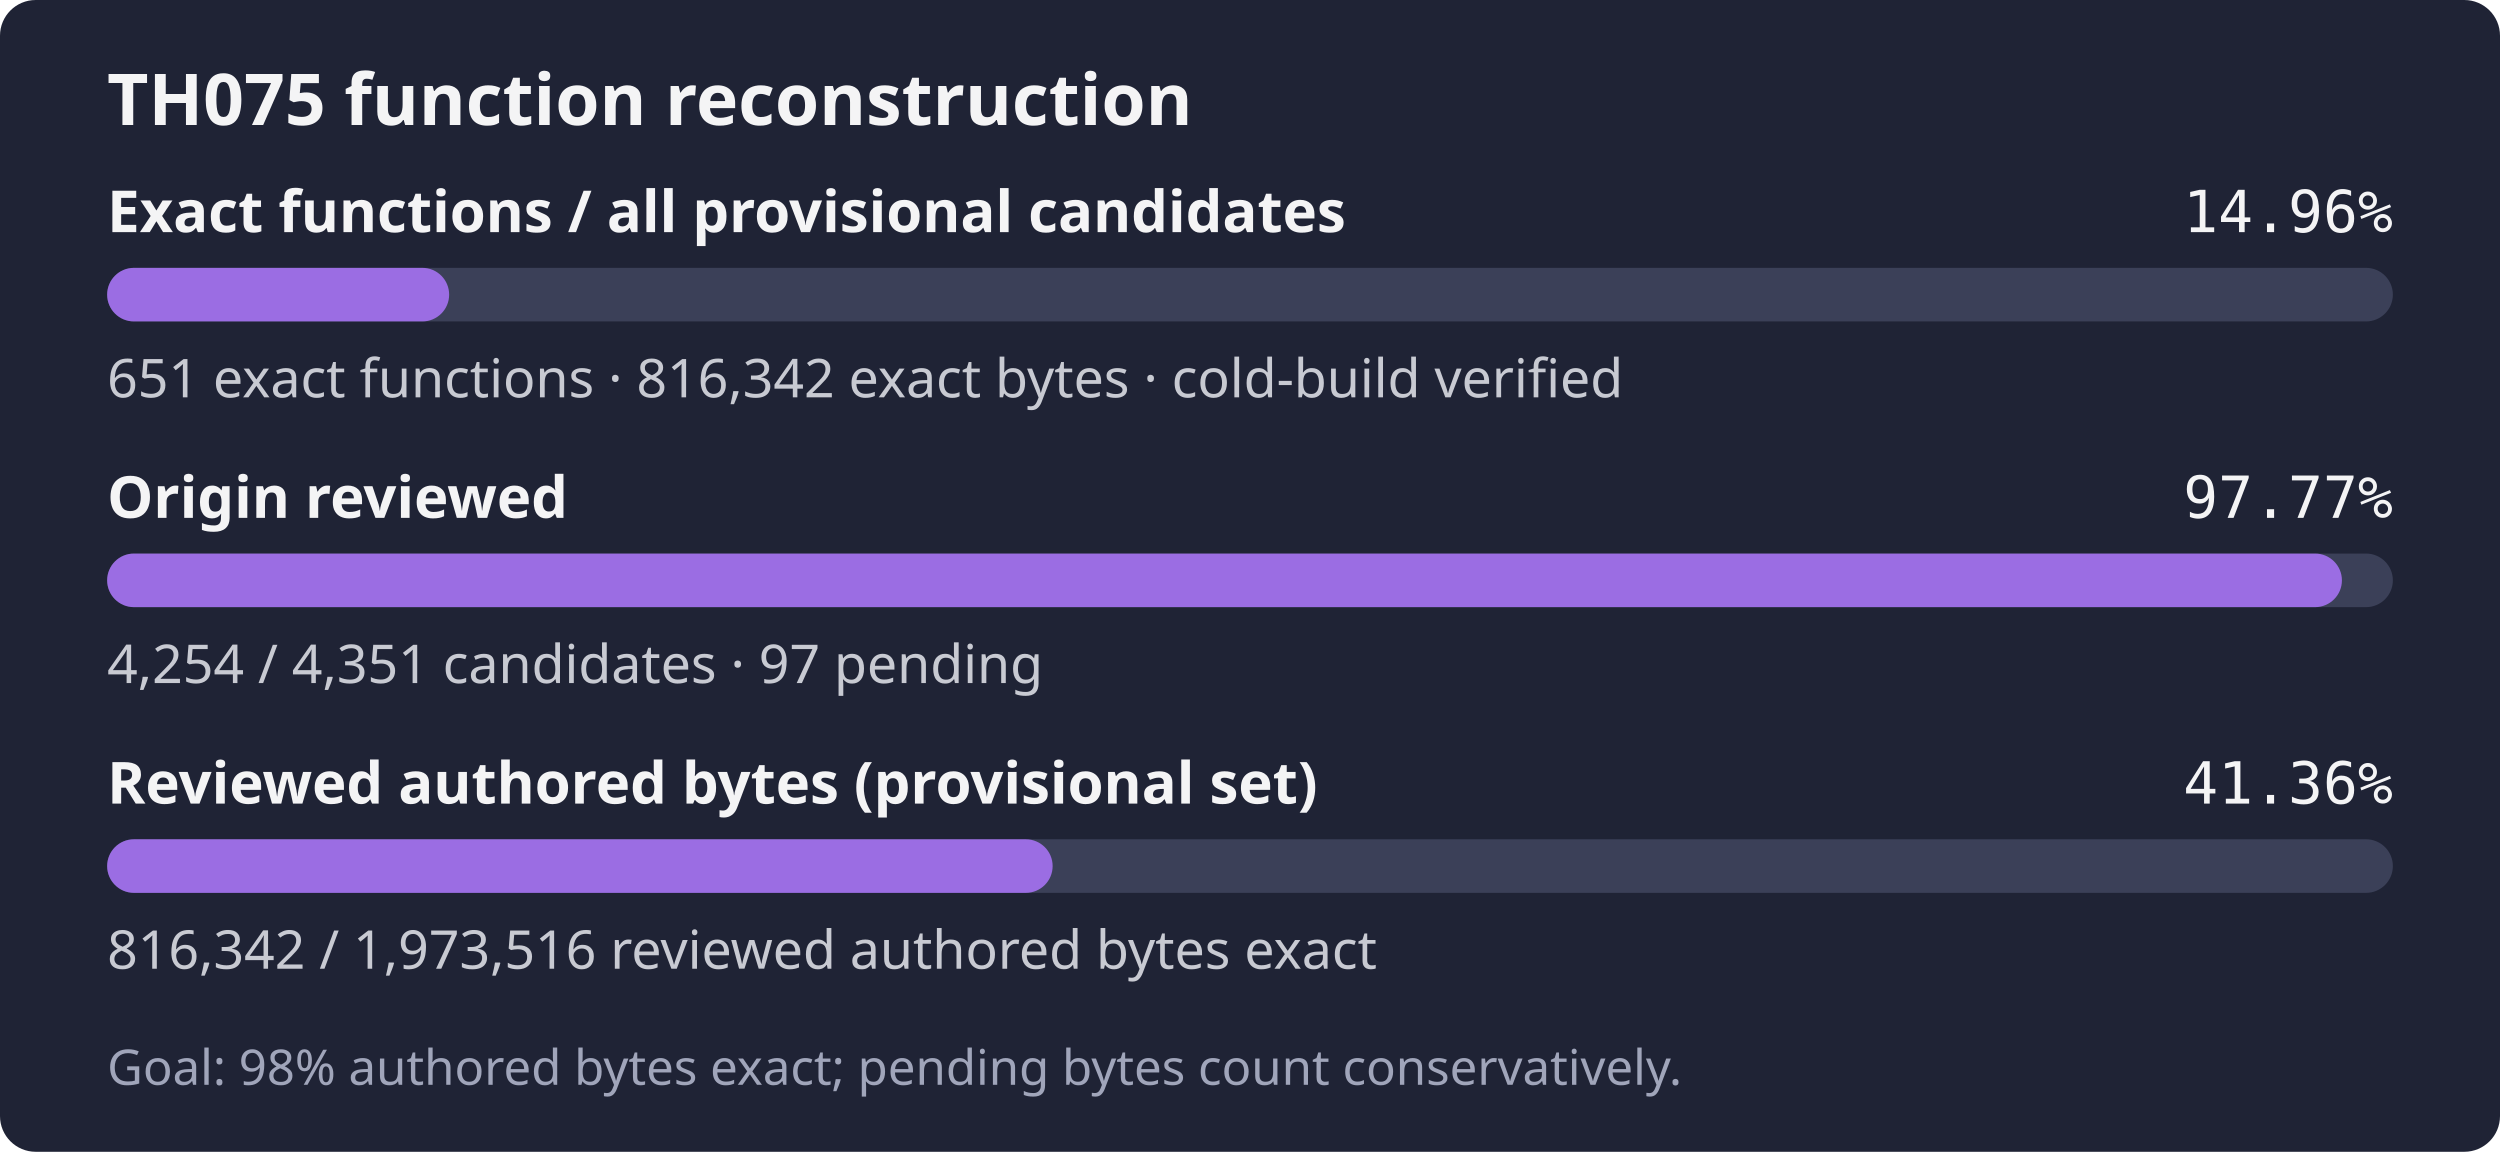
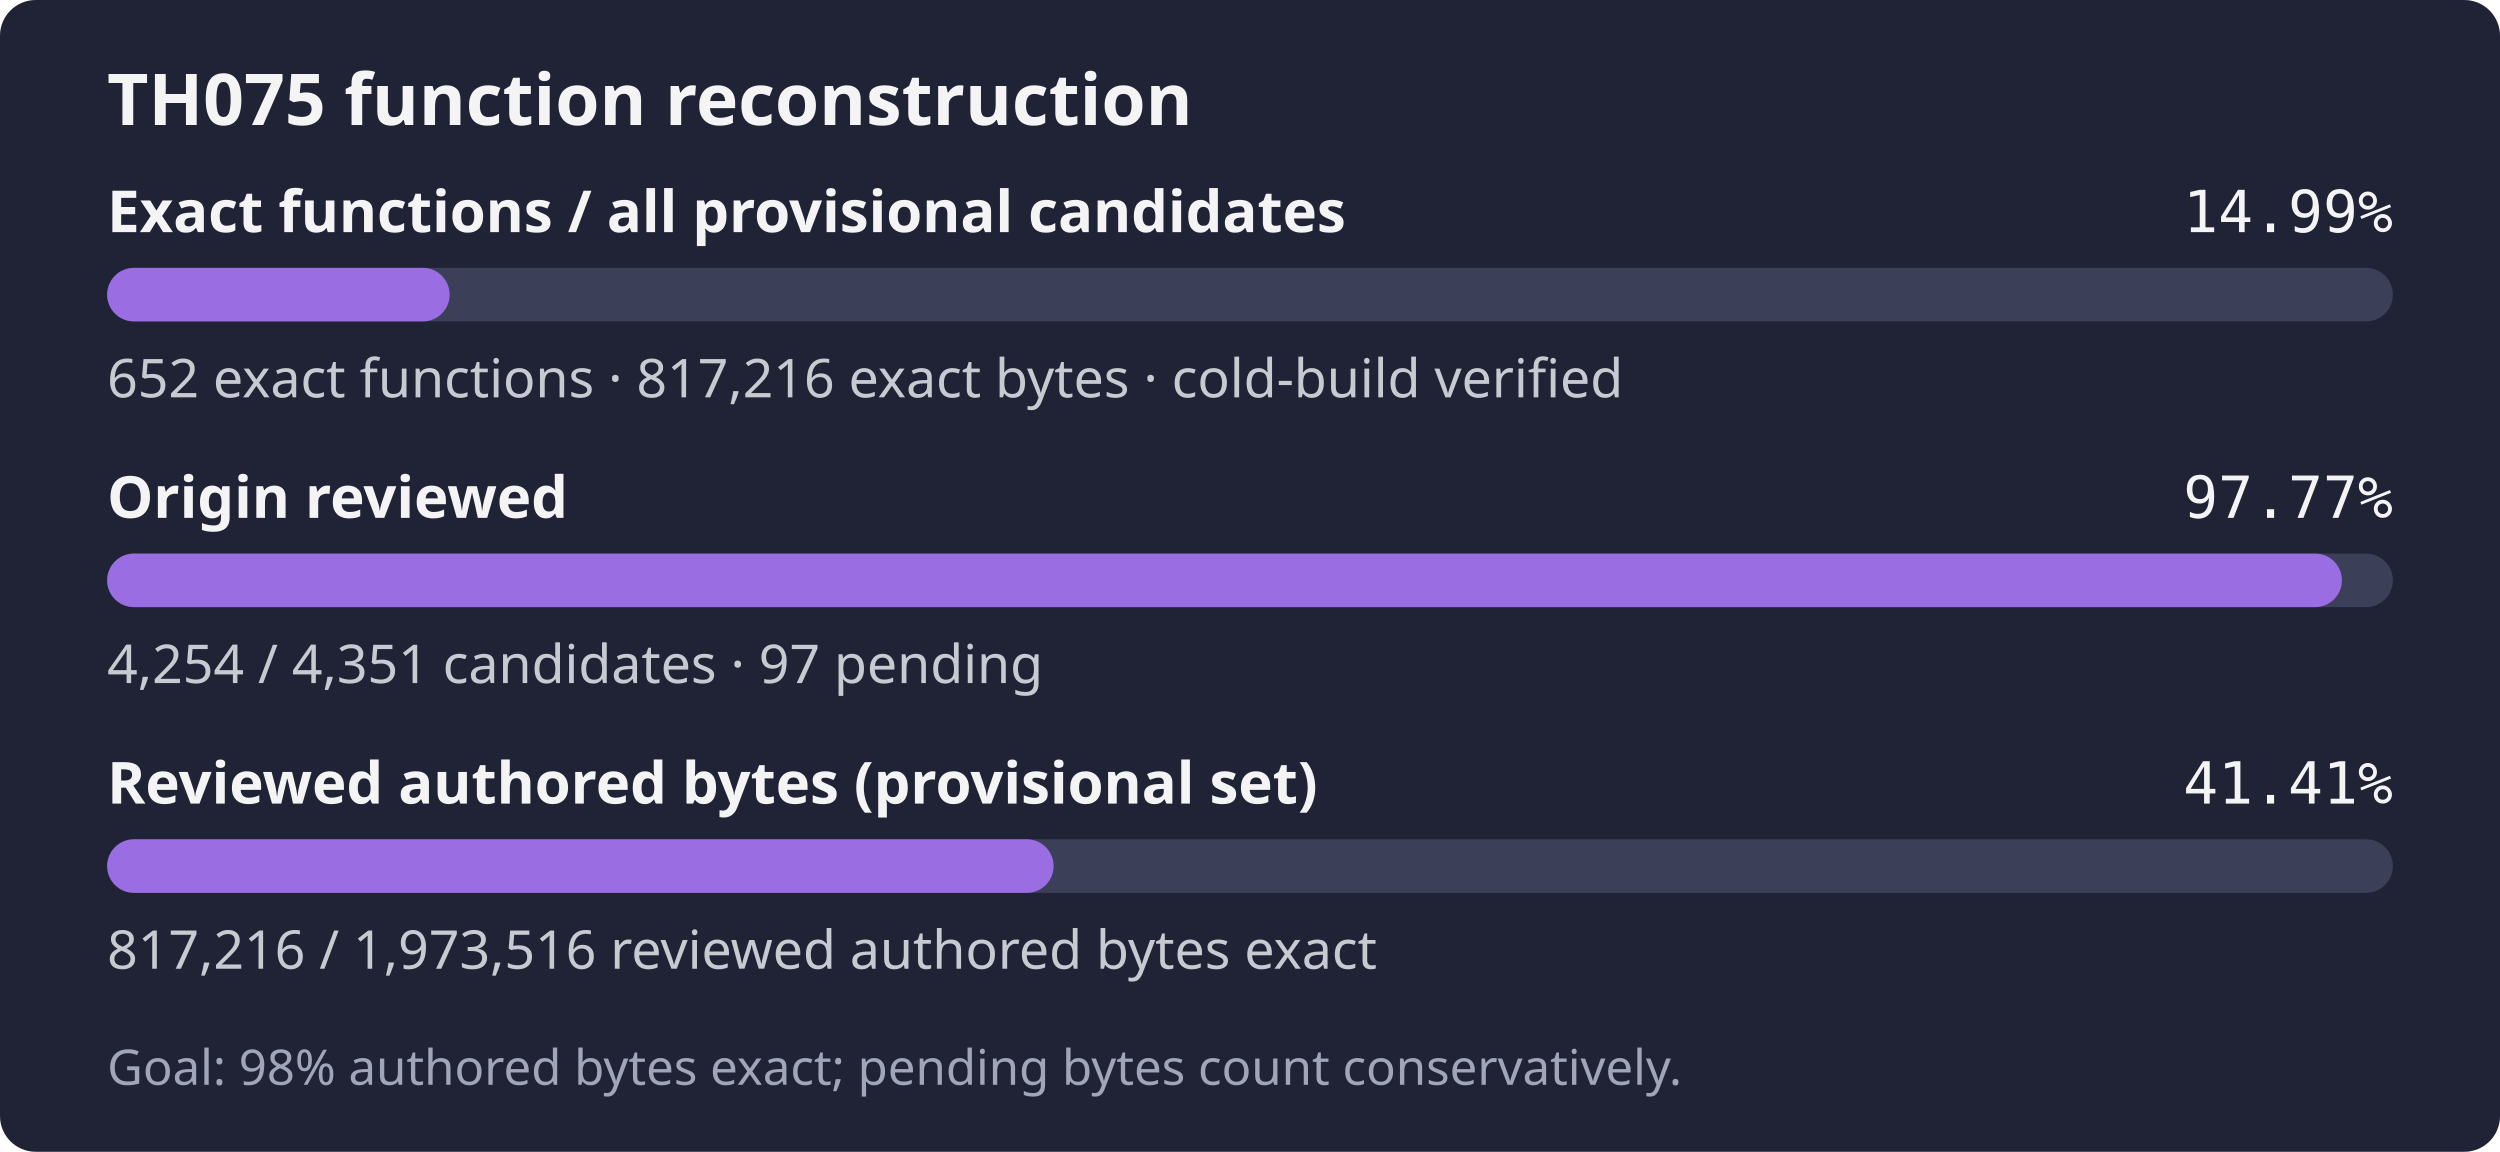
- <svg xmlns="http://www.w3.org/2000/svg" width="560" height="258" role="img" aria-label="TH075: 651 exact functions, 816,342 exact bytes; 4,254 of 4,351 candidates reviewed; Goal: 98% authored bytes exact; pending bytes count conservatively.">
+ <svg xmlns="http://www.w3.org/2000/svg" width="560" height="258" role="img" aria-label="TH075: 652 exact functions, 817,216 exact bytes; 4,254 of 4,351 candidates reviewed; Goal: 98% authored bytes exact; pending bytes count conservatively.">
  <rect width="560" height="258" rx="8" fill="#1f2335" />
  <text x="24" y="28" fill="#f4f4f5" font-family="sans-serif" font-size="16" font-weight="600">TH075 function reconstruction</text>
  <text x="24" y="52" fill="#f4f4f5" font-family="sans-serif" font-size="13" font-weight="600">Exact functions / all provisional candidates</text>
-   <text x="536" y="52" fill="#f4f4f5" text-anchor="end" font-family="monospace" font-size="13">14.96%</text>
+   <text x="536" y="52" fill="#f4f4f5" text-anchor="end" font-family="monospace" font-size="13">14.99%</text>
  <rect x="24" y="60" width="512" height="12" rx="6" fill="#3b4058" />
-   <rect x="24" y="60" width="76.61" height="12" rx="6" fill="#9b6de3" />
-   <text x="24" y="89" fill="#c8cad2" font-family="sans-serif" font-size="12">651 exact functions · 816,342 exact bytes · cold-build verified</text>
+   <rect x="24" y="60" width="76.72" height="12" rx="6" fill="#9b6de3" />
+   <text x="24" y="89" fill="#c8cad2" font-family="sans-serif" font-size="12">652 exact functions · 817,216 exact bytes · cold-build verified</text>
  <text x="24" y="116" fill="#f4f4f5" font-family="sans-serif" font-size="13" font-weight="600">Origin reviewed</text>
  <text x="536" y="116" fill="#f4f4f5" text-anchor="end" font-family="monospace" font-size="13">97.77%</text>
  <rect x="24" y="124" width="512" height="12" rx="6" fill="#3b4058" />
  <rect x="24" y="124" width="500.59" height="12" rx="6" fill="#9b6de3" />
  <text x="24" y="153" fill="#c8cad2" font-family="sans-serif" font-size="12">4,254 / 4,351 candidates · 97 pending</text>
  <text x="24" y="180" fill="#f4f4f5" font-family="sans-serif" font-size="13" font-weight="600">Reviewed authored bytes (provisional set)</text>
-   <text x="536" y="180" fill="#f4f4f5" text-anchor="end" font-family="monospace" font-size="13">41.36%</text>
+   <text x="536" y="180" fill="#f4f4f5" text-anchor="end" font-family="monospace" font-size="13">41.41%</text>
  <rect x="24" y="188" width="512" height="12" rx="6" fill="#3b4058" />
-   <rect x="24" y="188" width="211.79" height="12" rx="6" fill="#9b6de3" />
-   <text x="24" y="217" fill="#c8cad2" font-family="sans-serif" font-size="12">816,342 / 1,973,516 reviewed authored bytes exact</text>
+   <rect x="24" y="188" width="212.01" height="12" rx="6" fill="#9b6de3" />
+   <text x="24" y="217" fill="#c8cad2" font-family="sans-serif" font-size="12">817,216 / 1,973,516 reviewed authored bytes exact</text>
  <text x="24" y="243" fill="#a0a5ba" font-family="sans-serif" font-size="11">Goal: 98% authored bytes exact; pending bytes count conservatively.</text>
</svg>
